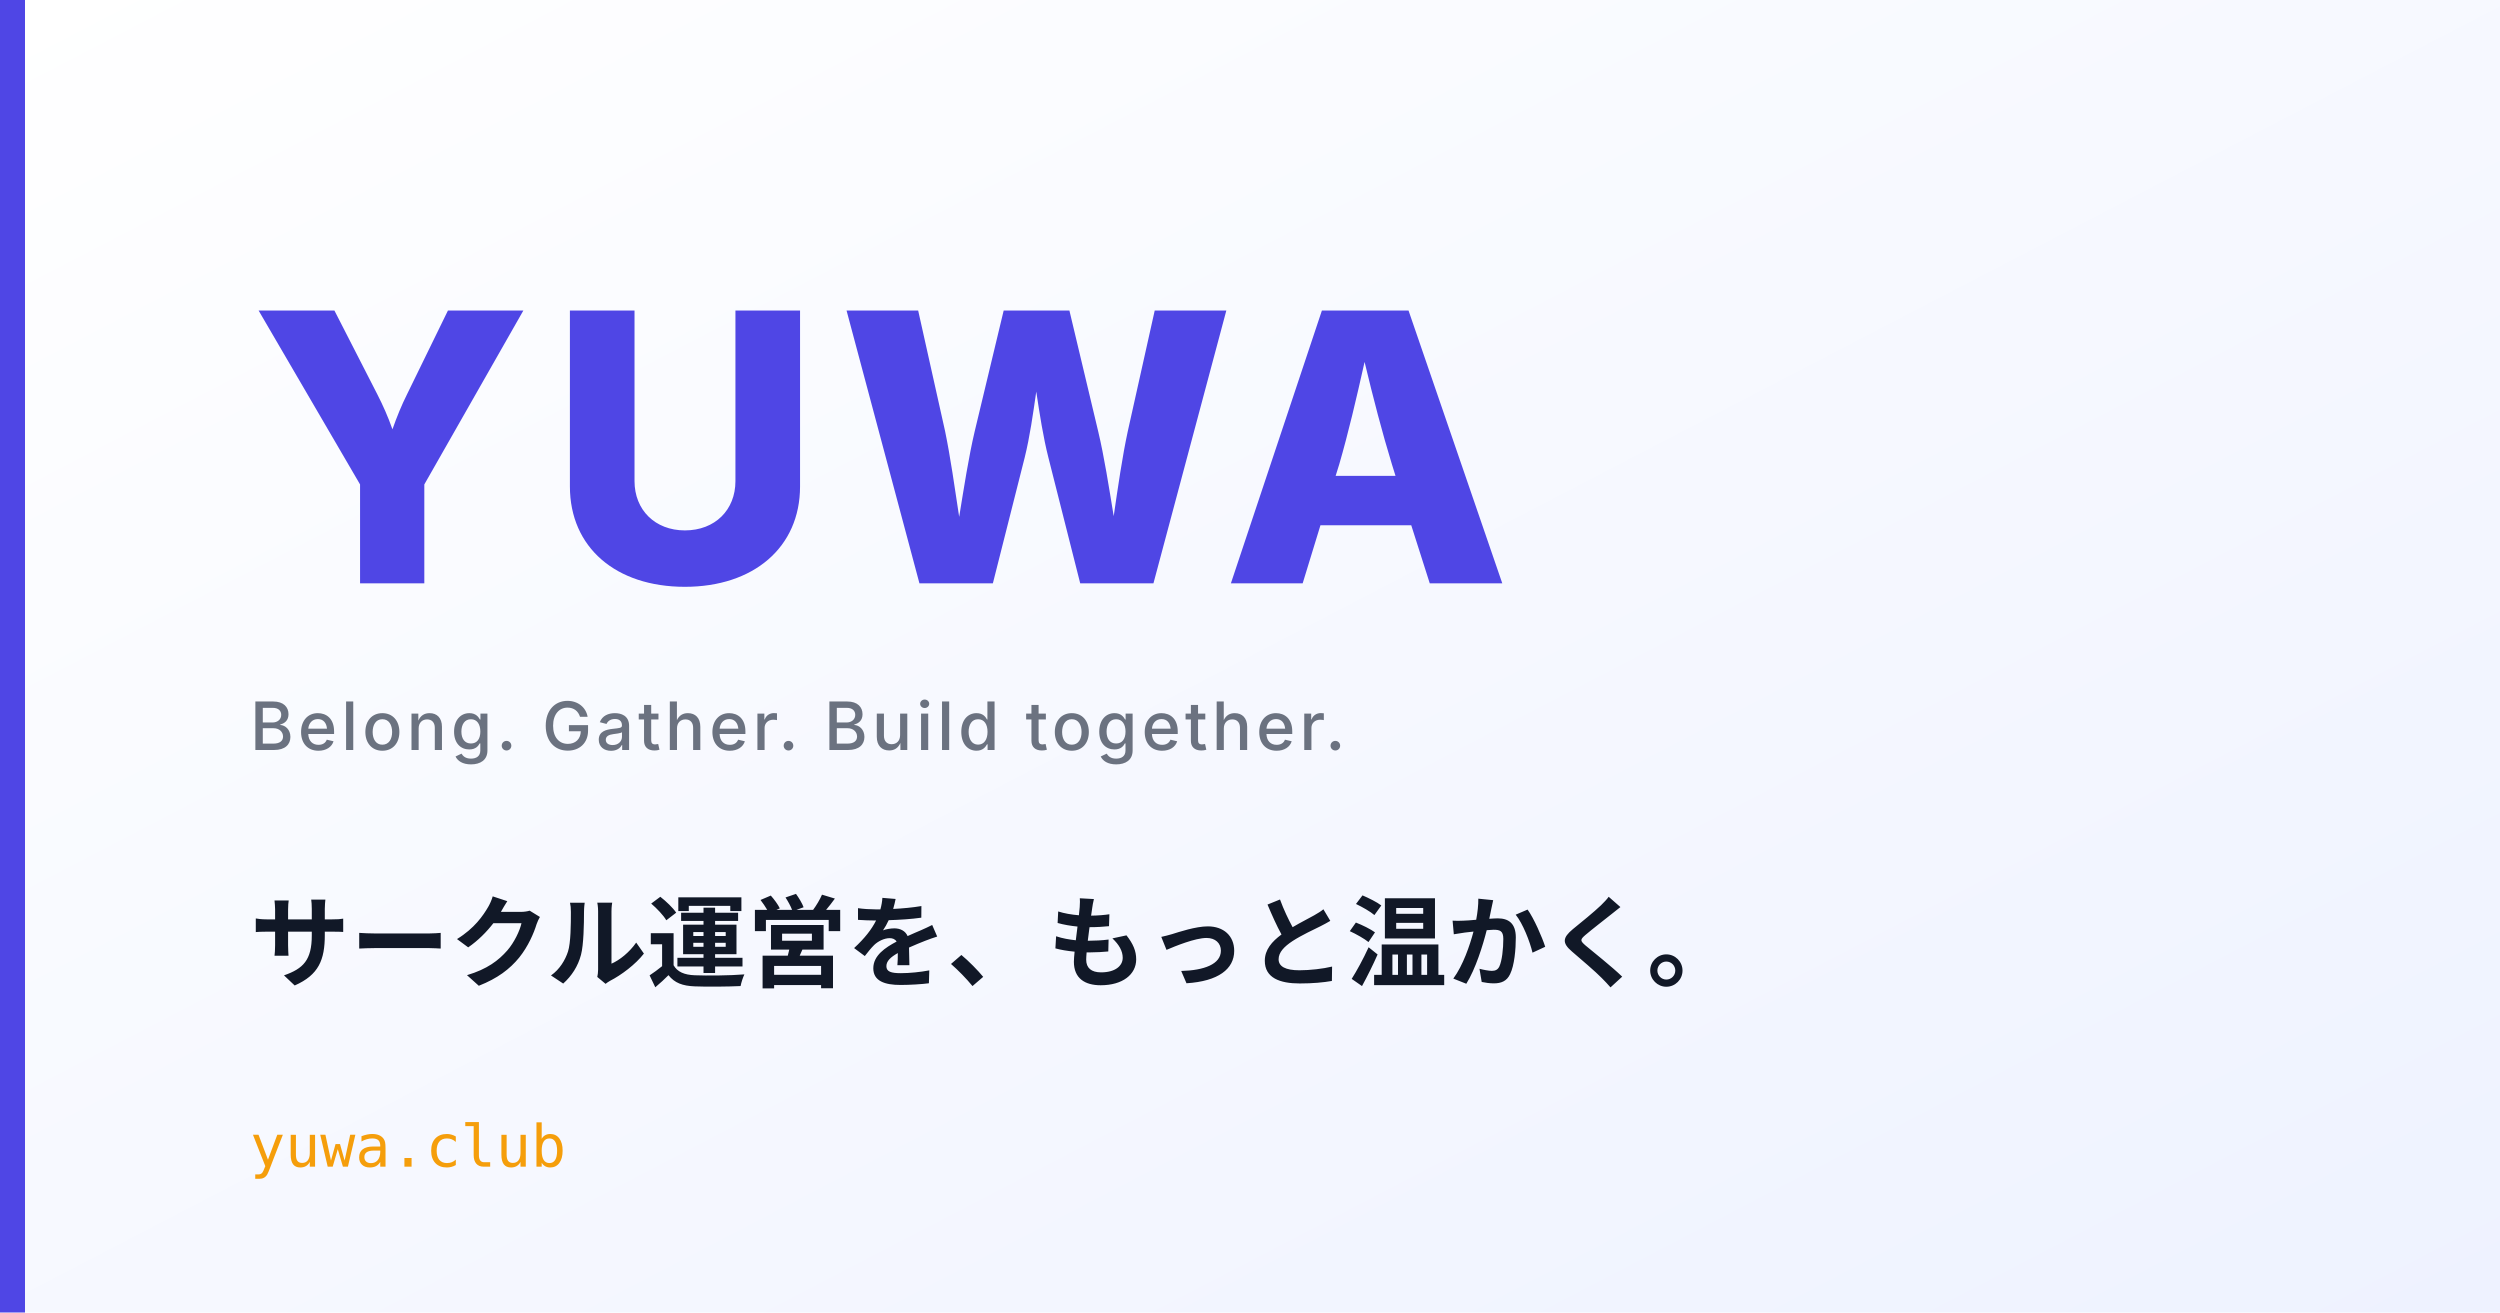
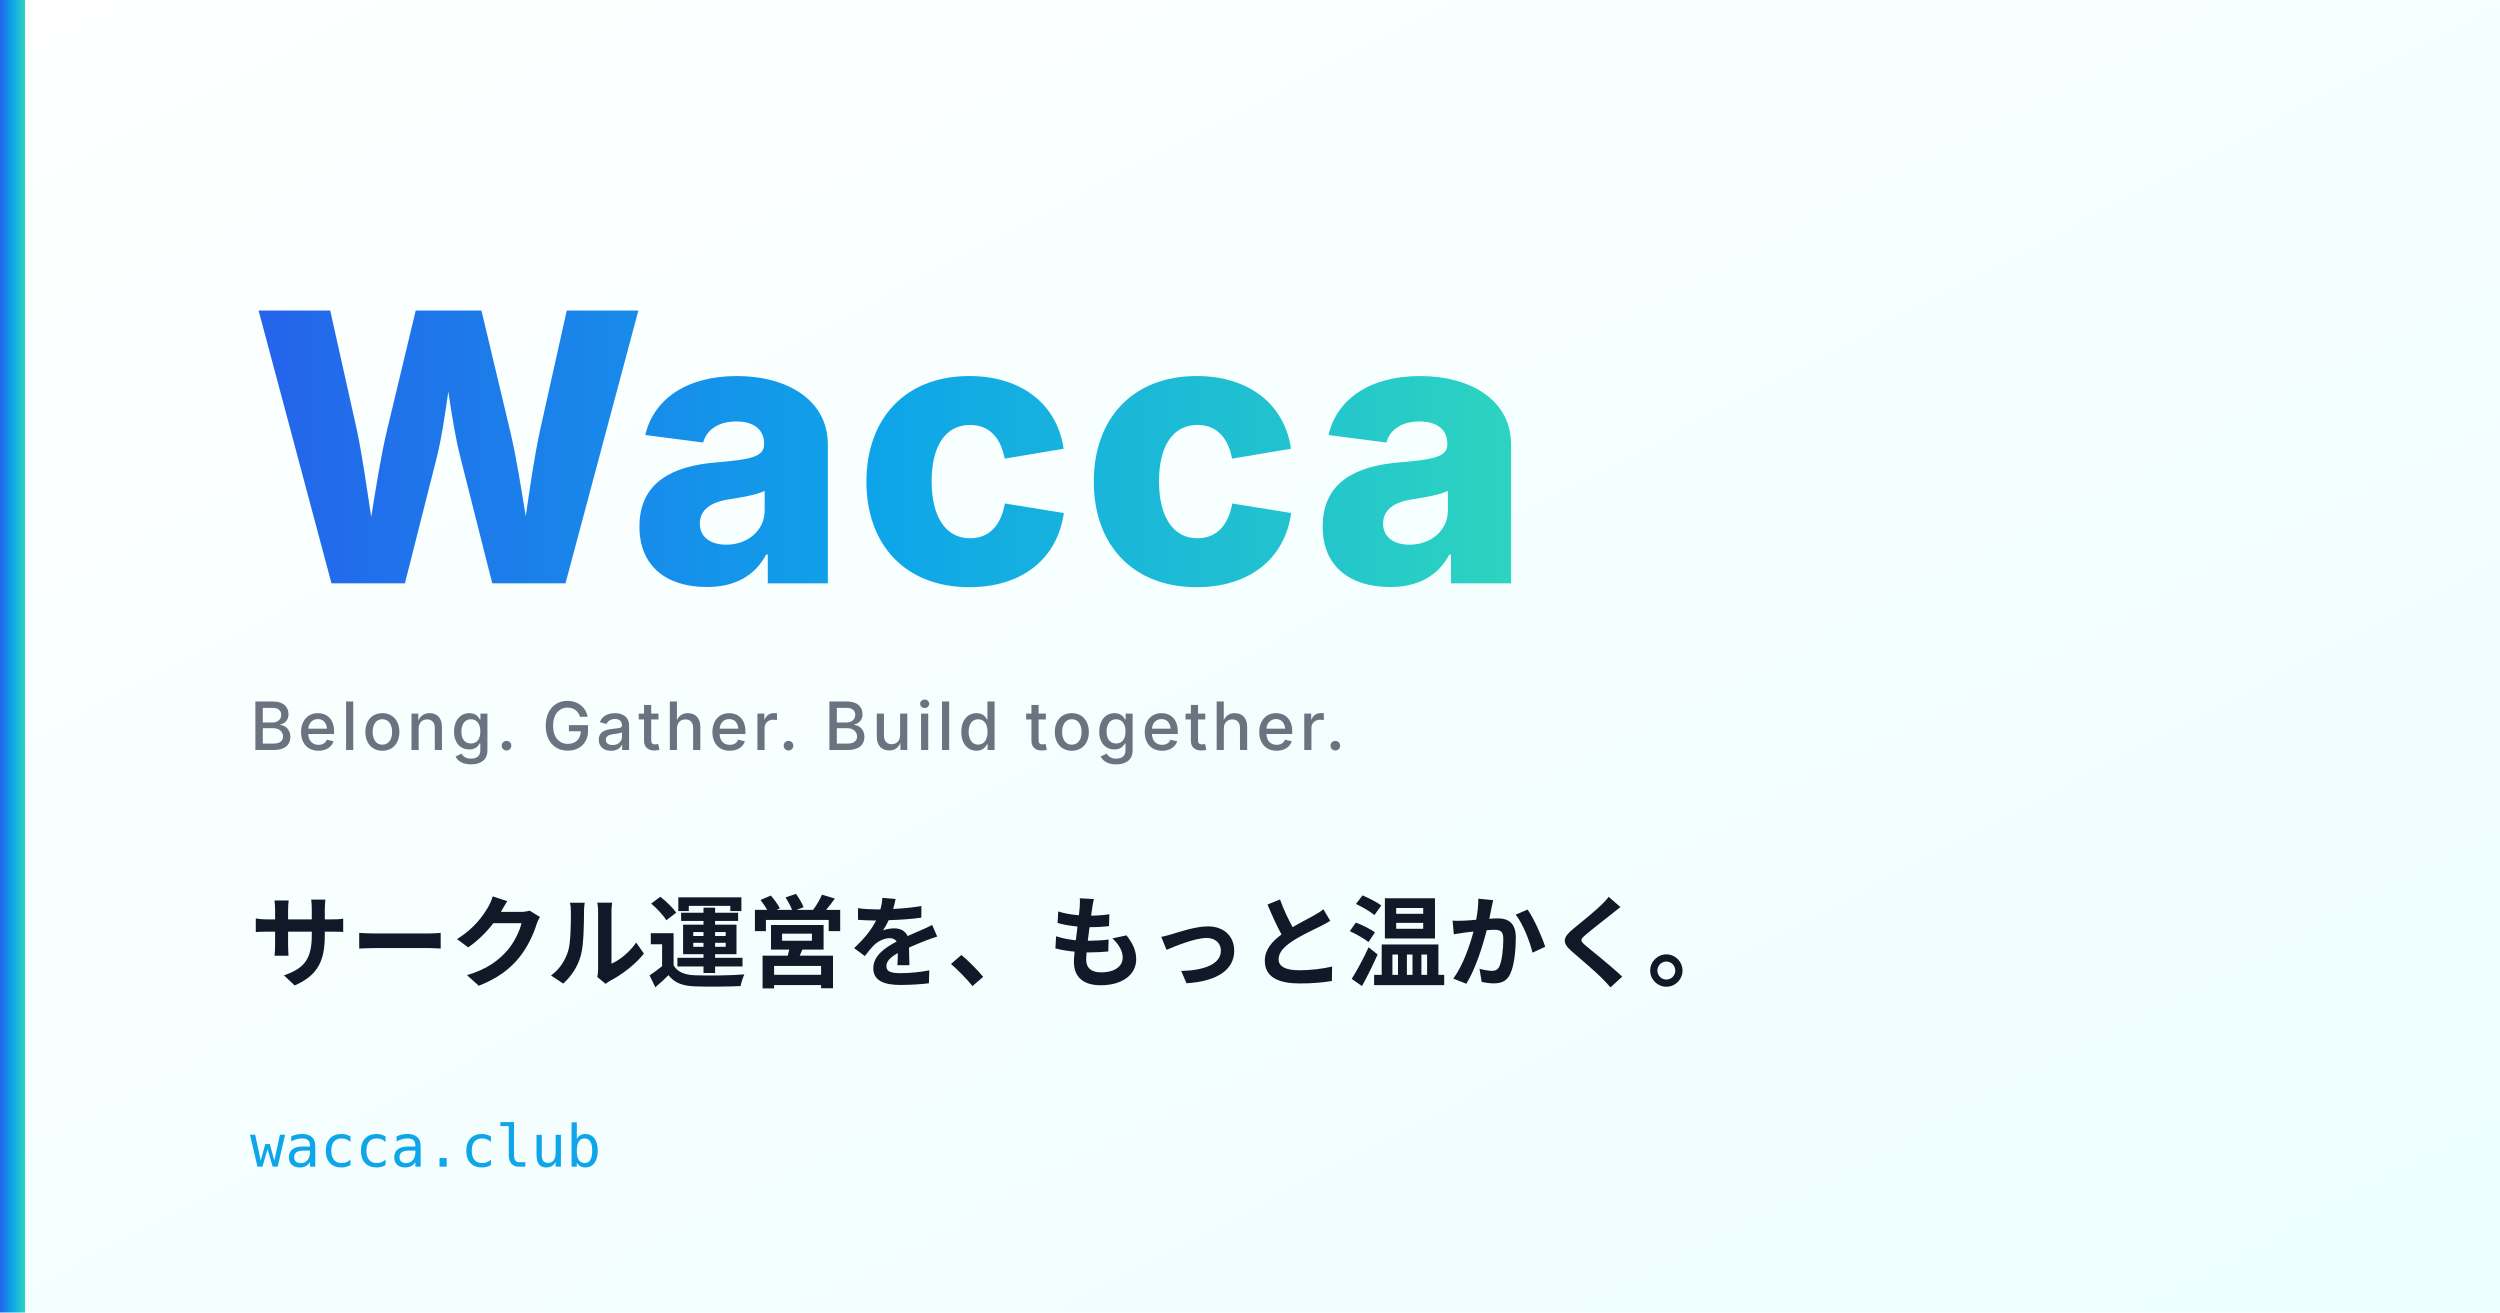
- <svg xmlns="http://www.w3.org/2000/svg" viewBox="0 0 1200 630" role="img" aria-label="YUWA - サークル運営を、もっと温かく">
+ <svg xmlns="http://www.w3.org/2000/svg" viewBox="0 0 1200 630" role="img" aria-label="Wacca - サークル運営を、もっと温かく">
  <defs>
    <linearGradient id="bg" x1="0" y1="0" x2="1" y2="1">
      <stop offset="0%" stop-color="#FFFFFF" />
-       <stop offset="100%" stop-color="#EEF2FF" />
+       <stop offset="100%" stop-color="#ECFEFF" />
+     </linearGradient>
+     <linearGradient id="word" x1="0" y1="0" x2="1" y2="0">
+       <stop offset="0%" stop-color="#2563EB" />
+       <stop offset="50%" stop-color="#0EA5E9" />
+       <stop offset="100%" stop-color="#2DD4BF" />
    </linearGradient>
  </defs>
  <rect width="1200" height="630" fill="url(#bg)" />
-   <rect x="0" y="0" width="12" height="630" fill="#4F46E5" />
-   <text x="120" y="280" font-family="Inter, 'Helvetica Neue', Arial, sans-serif" font-weight="800" font-size="180" fill="#4F46E5" letter-spacing="8">YUWA</text>
+   <rect x="0" y="0" width="12" height="630" fill="url(#word)" />
+   <text x="120" y="280" font-family="Inter, 'Helvetica Neue', Arial, sans-serif" font-weight="800" font-size="180" fill="url(#word)" letter-spacing="2">Wacca</text>
  <text x="120" y="360" font-family="Inter, 'Helvetica Neue', Arial, sans-serif" font-weight="500" font-size="32" fill="#6B7280" letter-spacing="2">Belong. Gather. Build together.</text>
  <text x="120" y="470" font-family="'Zen Kaku Gothic New', 'Hiragino Sans', sans-serif" font-weight="700" font-size="48" fill="#111827">サークル運営を、もっと温かく。</text>
-   <text x="120" y="560" font-family="'JetBrains Mono', monospace" font-weight="500" font-size="28" fill="#F59E0B">yuwa.club</text>
+   <text x="120" y="560" font-family="'JetBrains Mono', monospace" font-weight="500" font-size="28" fill="#0EA5E9">wacca.club</text>
</svg>
